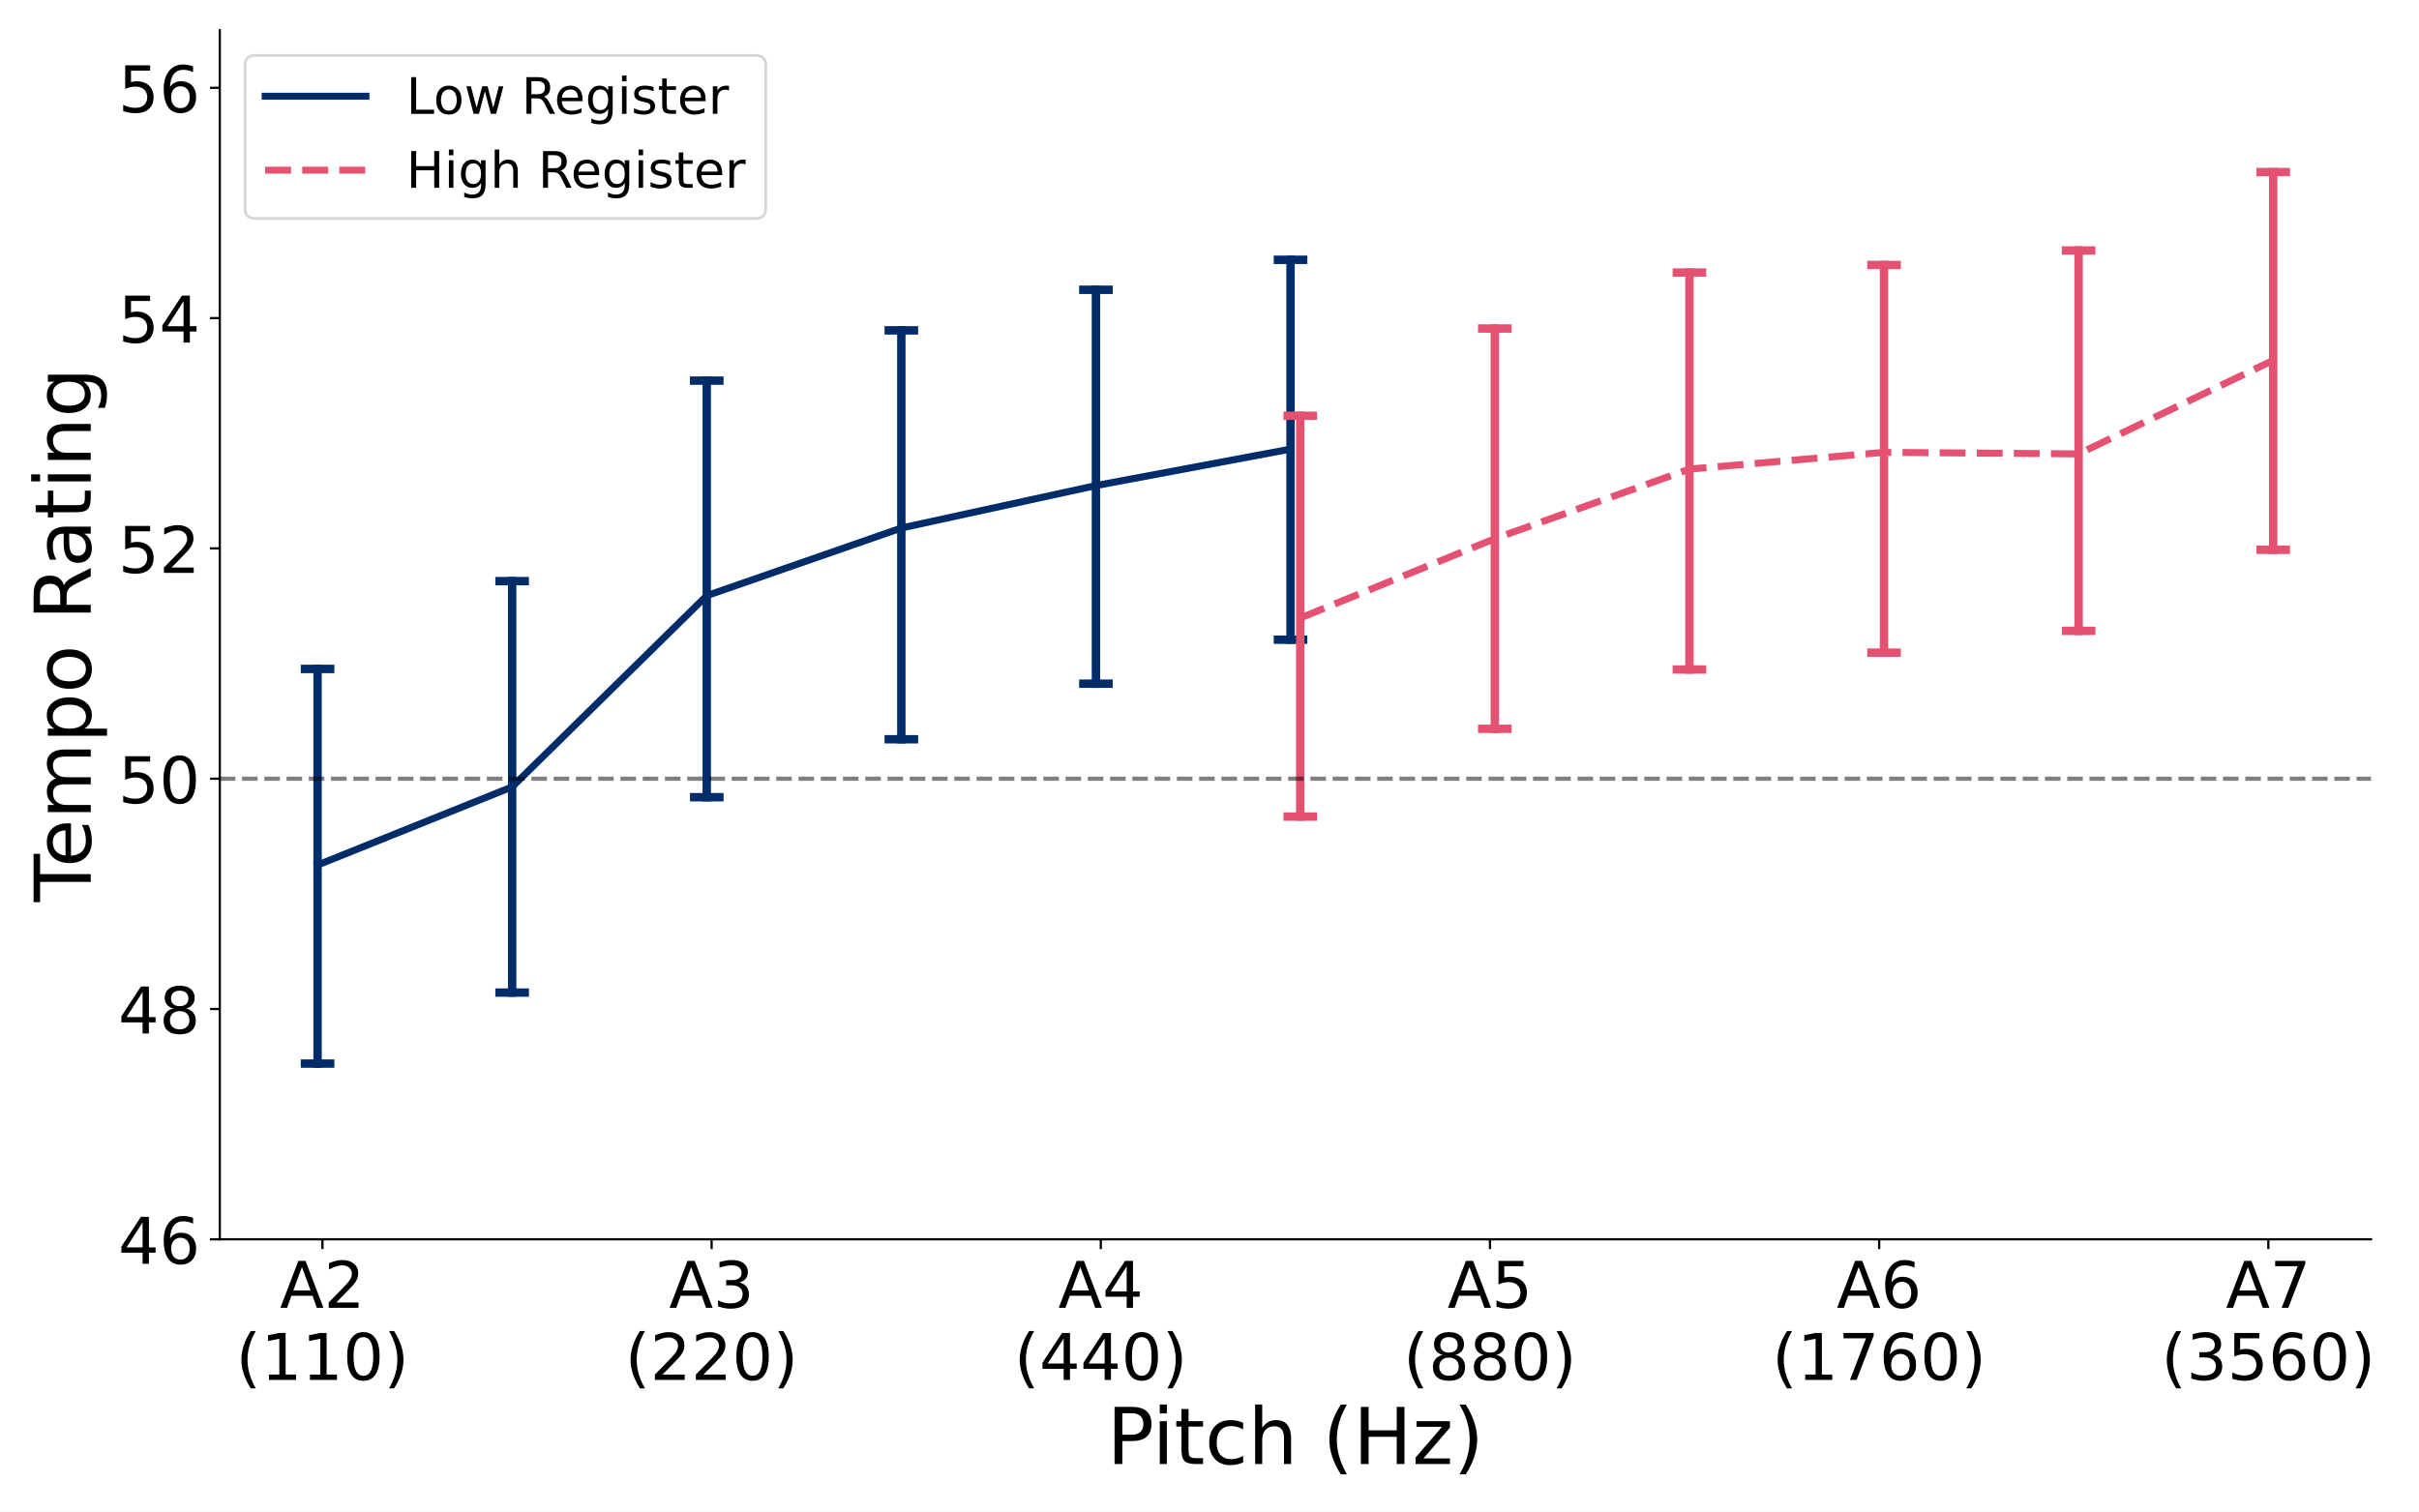
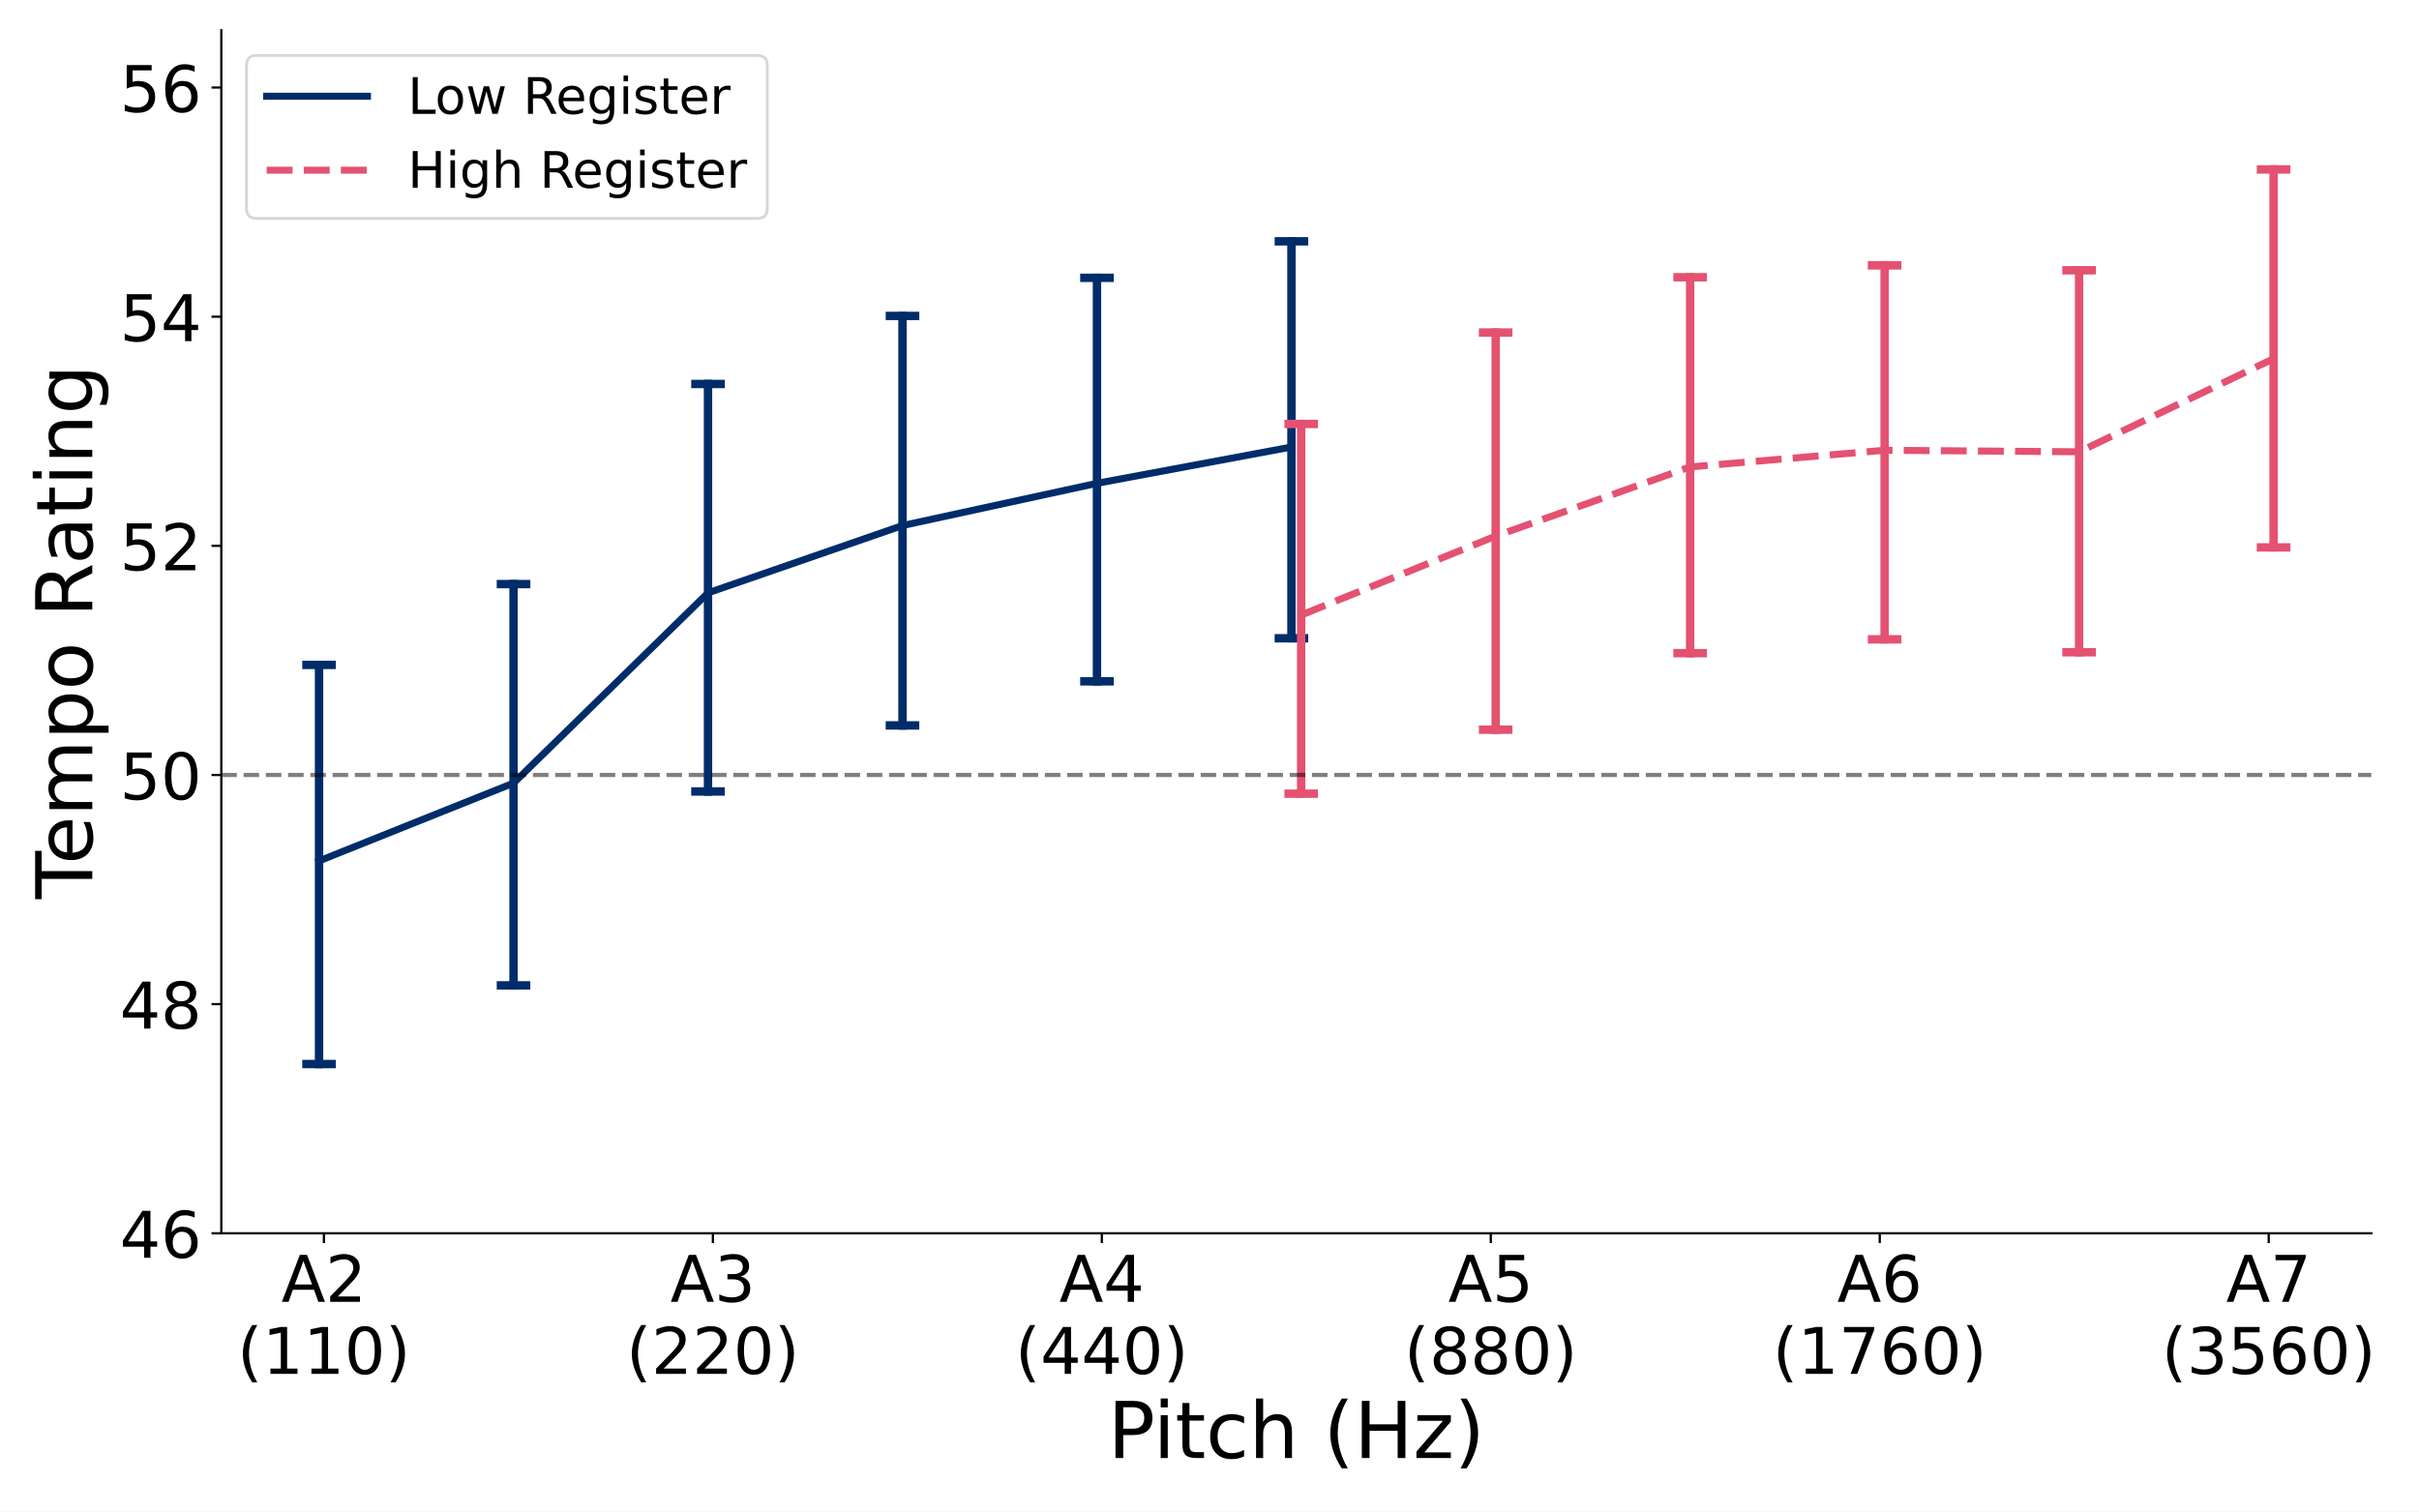
<svg xmlns="http://www.w3.org/2000/svg" xmlns:xlink="http://www.w3.org/1999/xlink" width="864pt" height="540pt" viewBox="0 0 864 540" version="1.1">
  <defs>
    <style type="text/css">*{stroke-linejoin: round; stroke-linecap: butt}</style>
  </defs>
  <g id="figure_1">
    <g id="patch_1">
      <path d="M 0 540  L 864 540  L 864 0  L 0 0  z " style="fill: #ffffff" />
    </g>
    <g id="axes_1">
      <g id="patch_2">
-         <path d="M 78.5 442.744  L 846.856 442.744  L 846.856 10.8  L 78.5 10.8  z " style="fill: #ffffff" />
+         <path d="M 79.05 440.6  L 846.963 440.6  L 846.963 10.8  L 79.05 10.8  z " style="fill: #ffffff" />
      </g>
      <g id="matplotlib.axis_1">
        <g id="xtick_1">
          <g id="line2d_1">
            <defs>
-               <path id="mc3aadd29f4" d="M 0 0  L 0 3.5  " style="stroke: #000000; stroke-width: 0.8" />
+               <path id="m88a303d09e" d="M 0 0  L 0 3.5  " style="stroke: #000000; stroke-width: 0.8" />
            </defs>
            <g>
-               <use xlink:href="#mc3aadd29f4" x="115.163" y="442.744" style="stroke: #000000; stroke-width: 0.8" />
+               <use xlink:href="#m88a303d09e" x="115.692" y="440.6" style="stroke: #000000; stroke-width: 0.8" />
            </g>
          </g>
          <g id="text_1">
-             <g transform="translate(99.97924 467.2204) scale(0.23 -0.23)">
+             <g transform="translate(100.5081 465.0764)scale(0.23 -0.23)">
              <defs>
                <path id="DejaVuSans-41" d="M 2188 4044  L 1331 1722  L 3047 1722  L 2188 4044  z M 1831 4666  L 2547 4666  L 4325 0  L 3669 0  L 3244 1197  L 1141 1197  L 716 0  L 50 0  L 1831 4666  z " transform="scale(0.015625)" />
                <path id="DejaVuSans-32" d="M 1228 531  L 3431 531  L 3431 0  L 469 0  L 469 531  Q 828 903 1448 1529  Q 2069 2156 2228 2338  Q 2531 2678 2651 2914  Q 2772 3150 2772 3378  Q 2772 3750 2511 3984  Q 2250 4219 1831 4219  Q 1534 4219 1204 4116  Q 875 4013 500 3803  L 500 4441  Q 881 4594 1212 4672  Q 1544 4750 1819 4750  Q 2544 4750 2975 4387  Q 3406 4025 3406 3419  Q 3406 3131 3298 2873  Q 3191 2616 2906 2266  Q 2828 2175 2409 1742  Q 1991 1309 1228 531  z " transform="scale(0.015625)" />
              </defs>
              <use xlink:href="#DejaVuSans-41" />
              <use xlink:href="#DejaVuSans-32" x="68.408" />
            </g>
-             <g transform="translate(84.23861 492.9754) scale(0.23 -0.23)">
+             <g transform="translate(84.7675 490.8314)scale(0.23 -0.23)">
              <defs>
                <path id="DejaVuSans-28" d="M 1984 4856  Q 1566 4138 1362 3434  Q 1159 2731 1159 2009  Q 1159 1288 1364 580  Q 1569 -128 1984 -844  L 1484 -844  Q 1016 -109 783 600  Q 550 1309 550 2009  Q 550 2706 781 3412  Q 1013 4119 1484 4856  L 1984 4856  z " transform="scale(0.015625)" />
                <path id="DejaVuSans-31" d="M 794 531  L 1825 531  L 1825 4091  L 703 3866  L 703 4441  L 1819 4666  L 2450 4666  L 2450 531  L 3481 531  L 3481 0  L 794 0  L 794 531  z " transform="scale(0.015625)" />
                <path id="DejaVuSans-30" d="M 2034 4250  Q 1547 4250 1301 3770  Q 1056 3291 1056 2328  Q 1056 1369 1301 889  Q 1547 409 2034 409  Q 2525 409 2770 889  Q 3016 1369 3016 2328  Q 3016 3291 2770 3770  Q 2525 4250 2034 4250  z M 2034 4750  Q 2819 4750 3233 4129  Q 3647 3509 3647 2328  Q 3647 1150 3233 529  Q 2819 -91 2034 -91  Q 1250 -91 836 529  Q 422 1150 422 2328  Q 422 3509 836 4129  Q 1250 4750 2034 4750  z " transform="scale(0.015625)" />
                <path id="DejaVuSans-29" d="M 513 4856  L 1013 4856  Q 1481 4119 1714 3412  Q 1947 2706 1947 2009  Q 1947 1309 1714 600  Q 1481 -109 1013 -844  L 513 -844  Q 928 -128 1133 580  Q 1338 1288 1338 2009  Q 1338 2731 1133 3434  Q 928 4138 513 4856  z " transform="scale(0.015625)" />
              </defs>
              <use xlink:href="#DejaVuSans-28" />
              <use xlink:href="#DejaVuSans-31" x="39.014" />
              <use xlink:href="#DejaVuSans-31" x="102.637" />
              <use xlink:href="#DejaVuSans-30" x="166.26" />
              <use xlink:href="#DejaVuSans-29" x="229.883" />
            </g>
          </g>
        </g>
        <g id="xtick_2">
          <g id="line2d_2">
            <g>
-               <use xlink:href="#mc3aadd29f4" x="254.169" y="442.744" style="stroke: #000000; stroke-width: 0.8" />
+               <use xlink:href="#m88a303d09e" x="254.618" y="440.6" style="stroke: #000000; stroke-width: 0.8" />
            </g>
          </g>
          <g id="text_2">
-             <g transform="translate(238.9852 467.2204) scale(0.23 -0.23)">
+             <g transform="translate(239.4341 465.0764)scale(0.23 -0.23)">
              <defs>
                <path id="DejaVuSans-33" d="M 2597 2516  Q 3050 2419 3304 2112  Q 3559 1806 3559 1356  Q 3559 666 3084 287  Q 2609 -91 1734 -91  Q 1441 -91 1130 -33  Q 819 25 488 141  L 488 750  Q 750 597 1062 519  Q 1375 441 1716 441  Q 2309 441 2620 675  Q 2931 909 2931 1356  Q 2931 1769 2642 2001  Q 2353 2234 1838 2234  L 1294 2234  L 1294 2753  L 1863 2753  Q 2328 2753 2575 2939  Q 2822 3125 2822 3475  Q 2822 3834 2567 4026  Q 2313 4219 1838 4219  Q 1578 4219 1281 4162  Q 984 4106 628 3988  L 628 4550  Q 988 4650 1302 4700  Q 1616 4750 1894 4750  Q 2613 4750 3031 4423  Q 3450 4097 3450 3541  Q 3450 3153 3228 2886  Q 3006 2619 2597 2516  z " transform="scale(0.015625)" />
              </defs>
              <use xlink:href="#DejaVuSans-41" />
              <use xlink:href="#DejaVuSans-33" x="68.408" />
            </g>
-             <g transform="translate(223.2446 492.9754) scale(0.23 -0.23)">
+             <g transform="translate(223.6934 490.8314)scale(0.23 -0.23)">
              <use xlink:href="#DejaVuSans-28" />
              <use xlink:href="#DejaVuSans-32" x="39.014" />
              <use xlink:href="#DejaVuSans-32" x="102.637" />
              <use xlink:href="#DejaVuSans-30" x="166.26" />
              <use xlink:href="#DejaVuSans-29" x="229.883" />
            </g>
          </g>
        </g>
        <g id="xtick_3">
          <g id="line2d_3">
            <g>
-               <use xlink:href="#mc3aadd29f4" x="393.175" y="442.744" style="stroke: #000000; stroke-width: 0.8" />
+               <use xlink:href="#m88a303d09e" x="393.544" y="440.6" style="stroke: #000000; stroke-width: 0.8" />
            </g>
          </g>
          <g id="text_3">
-             <g transform="translate(377.9912 467.2204) scale(0.23 -0.23)">
+             <g transform="translate(378.36 465.0764)scale(0.23 -0.23)">
              <defs>
                <path id="DejaVuSans-34" d="M 2419 4116  L 825 1625  L 2419 1625  L 2419 4116  z M 2253 4666  L 3047 4666  L 3047 1625  L 3713 1625  L 3713 1100  L 3047 1100  L 3047 0  L 2419 0  L 2419 1100  L 313 1100  L 313 1709  L 2253 4666  z " transform="scale(0.015625)" />
              </defs>
              <use xlink:href="#DejaVuSans-41" />
              <use xlink:href="#DejaVuSans-34" x="68.408" />
            </g>
-             <g transform="translate(362.2506 492.9754) scale(0.23 -0.23)">
+             <g transform="translate(362.6194 490.8314)scale(0.23 -0.23)">
              <use xlink:href="#DejaVuSans-28" />
              <use xlink:href="#DejaVuSans-34" x="39.014" />
              <use xlink:href="#DejaVuSans-34" x="102.637" />
              <use xlink:href="#DejaVuSans-30" x="166.26" />
              <use xlink:href="#DejaVuSans-29" x="229.883" />
            </g>
          </g>
        </g>
        <g id="xtick_4">
          <g id="line2d_4">
            <g>
-               <use xlink:href="#mc3aadd29f4" x="532.181" y="442.744" style="stroke: #000000; stroke-width: 0.8" />
+               <use xlink:href="#m88a303d09e" x="532.47" y="440.6" style="stroke: #000000; stroke-width: 0.8" />
            </g>
          </g>
          <g id="text_4">
-             <g transform="translate(516.9972 467.2204) scale(0.23 -0.23)">
+             <g transform="translate(517.2859 465.0764)scale(0.23 -0.23)">
              <defs>
                <path id="DejaVuSans-35" d="M 691 4666  L 3169 4666  L 3169 4134  L 1269 4134  L 1269 2991  Q 1406 3038 1543 3061  Q 1681 3084 1819 3084  Q 2600 3084 3056 2656  Q 3513 2228 3513 1497  Q 3513 744 3044 326  Q 2575 -91 1722 -91  Q 1428 -91 1123 -41  Q 819 9 494 109  L 494 744  Q 775 591 1075 516  Q 1375 441 1709 441  Q 2250 441 2565 725  Q 2881 1009 2881 1497  Q 2881 1984 2565 2268  Q 2250 2553 1709 2553  Q 1456 2553 1204 2497  Q 953 2441 691 2322  L 691 4666  z " transform="scale(0.015625)" />
              </defs>
              <use xlink:href="#DejaVuSans-41" />
              <use xlink:href="#DejaVuSans-35" x="68.408" />
            </g>
-             <g transform="translate(501.2566 492.9754) scale(0.23 -0.23)">
+             <g transform="translate(501.5453 490.8314)scale(0.23 -0.23)">
              <defs>
                <path id="DejaVuSans-38" d="M 2034 2216  Q 1584 2216 1326 1975  Q 1069 1734 1069 1313  Q 1069 891 1326 650  Q 1584 409 2034 409  Q 2484 409 2743 651  Q 3003 894 3003 1313  Q 3003 1734 2745 1975  Q 2488 2216 2034 2216  z M 1403 2484  Q 997 2584 770 2862  Q 544 3141 544 3541  Q 544 4100 942 4425  Q 1341 4750 2034 4750  Q 2731 4750 3128 4425  Q 3525 4100 3525 3541  Q 3525 3141 3298 2862  Q 3072 2584 2669 2484  Q 3125 2378 3379 2068  Q 3634 1759 3634 1313  Q 3634 634 3220 271  Q 2806 -91 2034 -91  Q 1263 -91 848 271  Q 434 634 434 1313  Q 434 1759 690 2068  Q 947 2378 1403 2484  z M 1172 3481  Q 1172 3119 1398 2916  Q 1625 2713 2034 2713  Q 2441 2713 2670 2916  Q 2900 3119 2900 3481  Q 2900 3844 2670 4047  Q 2441 4250 2034 4250  Q 1625 4250 1398 4047  Q 1172 3844 1172 3481  z " transform="scale(0.015625)" />
              </defs>
              <use xlink:href="#DejaVuSans-28" />
              <use xlink:href="#DejaVuSans-38" x="39.014" />
              <use xlink:href="#DejaVuSans-38" x="102.637" />
              <use xlink:href="#DejaVuSans-30" x="166.26" />
              <use xlink:href="#DejaVuSans-29" x="229.883" />
            </g>
          </g>
        </g>
        <g id="xtick_5">
          <g id="line2d_5">
            <g>
-               <use xlink:href="#mc3aadd29f4" x="671.187" y="442.744" style="stroke: #000000; stroke-width: 0.8" />
+               <use xlink:href="#m88a303d09e" x="671.395" y="440.6" style="stroke: #000000; stroke-width: 0.8" />
            </g>
          </g>
          <g id="text_5">
-             <g transform="translate(656.0032 467.2204) scale(0.23 -0.23)">
+             <g transform="translate(656.2119 465.0764)scale(0.23 -0.23)">
              <defs>
                <path id="DejaVuSans-36" d="M 2113 2584  Q 1688 2584 1439 2293  Q 1191 2003 1191 1497  Q 1191 994 1439 701  Q 1688 409 2113 409  Q 2538 409 2786 701  Q 3034 994 3034 1497  Q 3034 2003 2786 2293  Q 2538 2584 2113 2584  z M 3366 4563  L 3366 3988  Q 3128 4100 2886 4159  Q 2644 4219 2406 4219  Q 1781 4219 1451 3797  Q 1122 3375 1075 2522  Q 1259 2794 1537 2939  Q 1816 3084 2150 3084  Q 2853 3084 3261 2657  Q 3669 2231 3669 1497  Q 3669 778 3244 343  Q 2819 -91 2113 -91  Q 1303 -91 875 529  Q 447 1150 447 2328  Q 447 3434 972 4092  Q 1497 4750 2381 4750  Q 2619 4750 2861 4703  Q 3103 4656 3366 4563  z " transform="scale(0.015625)" />
              </defs>
              <use xlink:href="#DejaVuSans-41" />
              <use xlink:href="#DejaVuSans-36" x="68.408" />
            </g>
-             <g transform="translate(632.9457 492.9754) scale(0.23 -0.23)">
+             <g transform="translate(633.1544 490.8314)scale(0.23 -0.23)">
              <defs>
                <path id="DejaVuSans-37" d="M 525 4666  L 3525 4666  L 3525 4397  L 1831 0  L 1172 0  L 2766 4134  L 525 4134  L 525 4666  z " transform="scale(0.015625)" />
              </defs>
              <use xlink:href="#DejaVuSans-28" />
              <use xlink:href="#DejaVuSans-31" x="39.014" />
              <use xlink:href="#DejaVuSans-37" x="102.637" />
              <use xlink:href="#DejaVuSans-36" x="166.26" />
              <use xlink:href="#DejaVuSans-30" x="229.883" />
              <use xlink:href="#DejaVuSans-29" x="293.506" />
            </g>
          </g>
        </g>
        <g id="xtick_6">
          <g id="line2d_6">
            <g>
-               <use xlink:href="#mc3aadd29f4" x="810.193" y="442.744" style="stroke: #000000; stroke-width: 0.8" />
+               <use xlink:href="#m88a303d09e" x="810.321" y="440.6" style="stroke: #000000; stroke-width: 0.8" />
            </g>
          </g>
          <g id="text_6">
-             <g transform="translate(795.0092 467.2204) scale(0.23 -0.23)">
+             <g transform="translate(795.1378 465.0764)scale(0.23 -0.23)">
              <use xlink:href="#DejaVuSans-41" />
              <use xlink:href="#DejaVuSans-37" x="68.408" />
            </g>
-             <g transform="translate(771.9517 492.9754) scale(0.23 -0.23)">
+             <g transform="translate(772.0803 490.8314)scale(0.23 -0.23)">
              <use xlink:href="#DejaVuSans-28" />
              <use xlink:href="#DejaVuSans-33" x="39.014" />
              <use xlink:href="#DejaVuSans-35" x="102.637" />
              <use xlink:href="#DejaVuSans-36" x="166.26" />
              <use xlink:href="#DejaVuSans-30" x="229.883" />
              <use xlink:href="#DejaVuSans-29" x="293.506" />
            </g>
          </g>
        </g>
        <g id="text_7">
-           <g transform="translate(395.3531 523.0343) scale(0.28 -0.28)">
+           <g transform="translate(395.6819 520.8903)scale(0.28 -0.28)">
            <defs>
              <path id="DejaVuSans-50" d="M 1259 4147  L 1259 2394  L 2053 2394  Q 2494 2394 2734 2622  Q 2975 2850 2975 3272  Q 2975 3691 2734 3919  Q 2494 4147 2053 4147  L 1259 4147  z M 628 4666  L 2053 4666  Q 2838 4666 3239 4311  Q 3641 3956 3641 3272  Q 3641 2581 3239 2228  Q 2838 1875 2053 1875  L 1259 1875  L 1259 0  L 628 0  L 628 4666  z " transform="scale(0.015625)" />
              <path id="DejaVuSans-69" d="M 603 3500  L 1178 3500  L 1178 0  L 603 0  L 603 3500  z M 603 4863  L 1178 4863  L 1178 4134  L 603 4134  L 603 4863  z " transform="scale(0.015625)" />
              <path id="DejaVuSans-74" d="M 1172 4494  L 1172 3500  L 2356 3500  L 2356 3053  L 1172 3053  L 1172 1153  Q 1172 725 1289 603  Q 1406 481 1766 481  L 2356 481  L 2356 0  L 1766 0  Q 1100 0 847 248  Q 594 497 594 1153  L 594 3053  L 172 3053  L 172 3500  L 594 3500  L 594 4494  L 1172 4494  z " transform="scale(0.015625)" />
              <path id="DejaVuSans-63" d="M 3122 3366  L 3122 2828  Q 2878 2963 2633 3030  Q 2388 3097 2138 3097  Q 1578 3097 1268 2742  Q 959 2388 959 1747  Q 959 1106 1268 751  Q 1578 397 2138 397  Q 2388 397 2633 464  Q 2878 531 3122 666  L 3122 134  Q 2881 22 2623 -34  Q 2366 -91 2075 -91  Q 1284 -91 818 406  Q 353 903 353 1747  Q 353 2603 823 3093  Q 1294 3584 2113 3584  Q 2378 3584 2631 3529  Q 2884 3475 3122 3366  z " transform="scale(0.015625)" />
              <path id="DejaVuSans-68" d="M 3513 2113  L 3513 0  L 2938 0  L 2938 2094  Q 2938 2591 2744 2837  Q 2550 3084 2163 3084  Q 1697 3084 1428 2787  Q 1159 2491 1159 1978  L 1159 0  L 581 0  L 581 4863  L 1159 4863  L 1159 2956  Q 1366 3272 1645 3428  Q 1925 3584 2291 3584  Q 2894 3584 3203 3211  Q 3513 2838 3513 2113  z " transform="scale(0.015625)" />
              <path id="DejaVuSans-20" transform="scale(0.015625)" />
              <path id="DejaVuSans-48" d="M 628 4666  L 1259 4666  L 1259 2753  L 3553 2753  L 3553 4666  L 4184 4666  L 4184 0  L 3553 0  L 3553 2222  L 1259 2222  L 1259 0  L 628 0  L 628 4666  z " transform="scale(0.015625)" />
              <path id="DejaVuSans-7a" d="M 353 3500  L 3084 3500  L 3084 2975  L 922 459  L 3084 459  L 3084 0  L 275 0  L 275 525  L 2438 3041  L 353 3041  L 353 3500  z " transform="scale(0.015625)" />
            </defs>
            <use xlink:href="#DejaVuSans-50" />
            <use xlink:href="#DejaVuSans-69" x="58.053" />
            <use xlink:href="#DejaVuSans-74" x="85.836" />
            <use xlink:href="#DejaVuSans-63" x="125.045" />
            <use xlink:href="#DejaVuSans-68" x="180.025" />
            <use xlink:href="#DejaVuSans-20" x="243.404" />
            <use xlink:href="#DejaVuSans-28" x="275.191" />
            <use xlink:href="#DejaVuSans-48" x="314.205" />
            <use xlink:href="#DejaVuSans-7a" x="389.4" />
            <use xlink:href="#DejaVuSans-29" x="441.891" />
          </g>
        </g>
      </g>
      <g id="matplotlib.axis_2">
        <g id="ytick_1">
          <g id="line2d_7">
            <defs>
-               <path id="m45dd9be709" d="M 0 0  L -3.5 0  " style="stroke: #000000; stroke-width: 0.8" />
+               <path id="m9420adc54f" d="M 0 0  L -3.5 0  " style="stroke: #000000; stroke-width: 0.8" />
            </defs>
            <g>
-               <use xlink:href="#m45dd9be709" x="78.5" y="442.744" style="stroke: #000000; stroke-width: 0.8" />
+               <use xlink:href="#m9420adc54f" x="79.05" y="440.6" style="stroke: #000000; stroke-width: 0.8" />
            </g>
          </g>
          <g id="text_8">
-             <g transform="translate(42.2325 451.4822) scale(0.23 -0.23)">
+             <g transform="translate(42.7825 449.3382)scale(0.23 -0.23)">
              <use xlink:href="#DejaVuSans-34" />
              <use xlink:href="#DejaVuSans-36" x="63.623" />
            </g>
          </g>
        </g>
        <g id="ytick_2">
          <g id="line2d_8">
            <g>
-               <use xlink:href="#m45dd9be709" x="78.5" y="360.469" style="stroke: #000000; stroke-width: 0.8" />
+               <use xlink:href="#m9420adc54f" x="79.05" y="358.733" style="stroke: #000000; stroke-width: 0.8" />
            </g>
          </g>
          <g id="text_9">
-             <g transform="translate(42.2325 369.2072) scale(0.23 -0.23)">
+             <g transform="translate(42.7825 367.4715)scale(0.23 -0.23)">
              <use xlink:href="#DejaVuSans-34" />
              <use xlink:href="#DejaVuSans-38" x="63.623" />
            </g>
          </g>
        </g>
        <g id="ytick_3">
          <g id="line2d_9">
            <g>
-               <use xlink:href="#m45dd9be709" x="78.5" y="278.194" style="stroke: #000000; stroke-width: 0.8" />
+               <use xlink:href="#m9420adc54f" x="79.05" y="276.867" style="stroke: #000000; stroke-width: 0.8" />
            </g>
          </g>
          <g id="text_10">
-             <g transform="translate(42.2325 286.9321) scale(0.23 -0.23)">
+             <g transform="translate(42.7825 285.6049)scale(0.23 -0.23)">
              <use xlink:href="#DejaVuSans-35" />
              <use xlink:href="#DejaVuSans-30" x="63.623" />
            </g>
          </g>
        </g>
        <g id="ytick_4">
          <g id="line2d_10">
            <g>
-               <use xlink:href="#m45dd9be709" x="78.5" y="195.919" style="stroke: #000000; stroke-width: 0.8" />
+               <use xlink:href="#m9420adc54f" x="79.05" y="195" style="stroke: #000000; stroke-width: 0.8" />
            </g>
          </g>
          <g id="text_11">
-             <g transform="translate(42.2325 204.6571) scale(0.23 -0.23)">
+             <g transform="translate(42.7825 203.7382)scale(0.23 -0.23)">
              <use xlink:href="#DejaVuSans-35" />
              <use xlink:href="#DejaVuSans-32" x="63.623" />
            </g>
          </g>
        </g>
        <g id="ytick_5">
          <g id="line2d_11">
            <g>
-               <use xlink:href="#m45dd9be709" x="78.5" y="113.644" style="stroke: #000000; stroke-width: 0.8" />
+               <use xlink:href="#m9420adc54f" x="79.05" y="113.133" style="stroke: #000000; stroke-width: 0.8" />
            </g>
          </g>
          <g id="text_12">
-             <g transform="translate(42.2325 122.382) scale(0.23 -0.23)">
+             <g transform="translate(42.7825 121.8715)scale(0.23 -0.23)">
              <use xlink:href="#DejaVuSans-35" />
              <use xlink:href="#DejaVuSans-34" x="63.623" />
            </g>
          </g>
        </g>
        <g id="ytick_6">
          <g id="line2d_12">
            <g>
-               <use xlink:href="#m45dd9be709" x="78.5" y="31.369" style="stroke: #000000; stroke-width: 0.8" />
+               <use xlink:href="#m9420adc54f" x="79.05" y="31.267" style="stroke: #000000; stroke-width: 0.8" />
            </g>
          </g>
          <g id="text_13">
-             <g transform="translate(42.2325 40.10697) scale(0.23 -0.23)">
+             <g transform="translate(42.7825 40.00487)scale(0.23 -0.23)">
              <use xlink:href="#DejaVuSans-35" />
              <use xlink:href="#DejaVuSans-36" x="63.623" />
            </g>
          </g>
        </g>
        <g id="text_14">
-           <g transform="translate(32.40937 322.2279) rotate(-90) scale(0.28 -0.28)">
+           <g transform="translate(32.95938 321.1559)rotate(-90)scale(0.28 -0.28)">
            <defs>
              <path id="DejaVuSans-54" d="M -19 4666  L 3928 4666  L 3928 4134  L 2272 4134  L 2272 0  L 1638 0  L 1638 4134  L -19 4134  L -19 4666  z " transform="scale(0.015625)" />
              <path id="DejaVuSans-65" d="M 3597 1894  L 3597 1613  L 953 1613  Q 991 1019 1311 708  Q 1631 397 2203 397  Q 2534 397 2845 478  Q 3156 559 3463 722  L 3463 178  Q 3153 47 2828 -22  Q 2503 -91 2169 -91  Q 1331 -91 842 396  Q 353 884 353 1716  Q 353 2575 817 3079  Q 1281 3584 2069 3584  Q 2775 3584 3186 3129  Q 3597 2675 3597 1894  z M 3022 2063  Q 3016 2534 2758 2815  Q 2500 3097 2075 3097  Q 1594 3097 1305 2825  Q 1016 2553 972 2059  L 3022 2063  z " transform="scale(0.015625)" />
              <path id="DejaVuSans-6d" d="M 3328 2828  Q 3544 3216 3844 3400  Q 4144 3584 4550 3584  Q 5097 3584 5394 3201  Q 5691 2819 5691 2113  L 5691 0  L 5113 0  L 5113 2094  Q 5113 2597 4934 2840  Q 4756 3084 4391 3084  Q 3944 3084 3684 2787  Q 3425 2491 3425 1978  L 3425 0  L 2847 0  L 2847 2094  Q 2847 2600 2669 2842  Q 2491 3084 2119 3084  Q 1678 3084 1418 2786  Q 1159 2488 1159 1978  L 1159 0  L 581 0  L 581 3500  L 1159 3500  L 1159 2956  Q 1356 3278 1631 3431  Q 1906 3584 2284 3584  Q 2666 3584 2933 3390  Q 3200 3197 3328 2828  z " transform="scale(0.015625)" />
              <path id="DejaVuSans-70" d="M 1159 525  L 1159 -1331  L 581 -1331  L 581 3500  L 1159 3500  L 1159 2969  Q 1341 3281 1617 3432  Q 1894 3584 2278 3584  Q 2916 3584 3314 3078  Q 3713 2572 3713 1747  Q 3713 922 3314 415  Q 2916 -91 2278 -91  Q 1894 -91 1617 61  Q 1341 213 1159 525  z M 3116 1747  Q 3116 2381 2855 2742  Q 2594 3103 2138 3103  Q 1681 3103 1420 2742  Q 1159 2381 1159 1747  Q 1159 1113 1420 752  Q 1681 391 2138 391  Q 2594 391 2855 752  Q 3116 1113 3116 1747  z " transform="scale(0.015625)" />
              <path id="DejaVuSans-6f" d="M 1959 3097  Q 1497 3097 1228 2736  Q 959 2375 959 1747  Q 959 1119 1226 758  Q 1494 397 1959 397  Q 2419 397 2687 759  Q 2956 1122 2956 1747  Q 2956 2369 2687 2733  Q 2419 3097 1959 3097  z M 1959 3584  Q 2709 3584 3137 3096  Q 3566 2609 3566 1747  Q 3566 888 3137 398  Q 2709 -91 1959 -91  Q 1206 -91 779 398  Q 353 888 353 1747  Q 353 2609 779 3096  Q 1206 3584 1959 3584  z " transform="scale(0.015625)" />
              <path id="DejaVuSans-52" d="M 2841 2188  Q 3044 2119 3236 1894  Q 3428 1669 3622 1275  L 4263 0  L 3584 0  L 2988 1197  Q 2756 1666 2539 1819  Q 2322 1972 1947 1972  L 1259 1972  L 1259 0  L 628 0  L 628 4666  L 2053 4666  Q 2853 4666 3247 4331  Q 3641 3997 3641 3322  Q 3641 2881 3436 2590  Q 3231 2300 2841 2188  z M 1259 4147  L 1259 2491  L 2053 2491  Q 2509 2491 2742 2702  Q 2975 2913 2975 3322  Q 2975 3731 2742 3939  Q 2509 4147 2053 4147  L 1259 4147  z " transform="scale(0.015625)" />
              <path id="DejaVuSans-61" d="M 2194 1759  Q 1497 1759 1228 1600  Q 959 1441 959 1056  Q 959 750 1161 570  Q 1363 391 1709 391  Q 2188 391 2477 730  Q 2766 1069 2766 1631  L 2766 1759  L 2194 1759  z M 3341 1997  L 3341 0  L 2766 0  L 2766 531  Q 2569 213 2275 61  Q 1981 -91 1556 -91  Q 1019 -91 701 211  Q 384 513 384 1019  Q 384 1609 779 1909  Q 1175 2209 1959 2209  L 2766 2209  L 2766 2266  Q 2766 2663 2505 2880  Q 2244 3097 1772 3097  Q 1472 3097 1187 3025  Q 903 2953 641 2809  L 641 3341  Q 956 3463 1253 3523  Q 1550 3584 1831 3584  Q 2591 3584 2966 3190  Q 3341 2797 3341 1997  z " transform="scale(0.015625)" />
              <path id="DejaVuSans-6e" d="M 3513 2113  L 3513 0  L 2938 0  L 2938 2094  Q 2938 2591 2744 2837  Q 2550 3084 2163 3084  Q 1697 3084 1428 2787  Q 1159 2491 1159 1978  L 1159 0  L 581 0  L 581 3500  L 1159 3500  L 1159 2956  Q 1366 3272 1645 3428  Q 1925 3584 2291 3584  Q 2894 3584 3203 3211  Q 3513 2838 3513 2113  z " transform="scale(0.015625)" />
              <path id="DejaVuSans-67" d="M 2906 1791  Q 2906 2416 2648 2759  Q 2391 3103 1925 3103  Q 1463 3103 1205 2759  Q 947 2416 947 1791  Q 947 1169 1205 825  Q 1463 481 1925 481  Q 2391 481 2648 825  Q 2906 1169 2906 1791  z M 3481 434  Q 3481 -459 3084 -895  Q 2688 -1331 1869 -1331  Q 1566 -1331 1297 -1286  Q 1028 -1241 775 -1147  L 775 -588  Q 1028 -725 1275 -790  Q 1522 -856 1778 -856  Q 2344 -856 2625 -561  Q 2906 -266 2906 331  L 2906 616  Q 2728 306 2450 153  Q 2172 0 1784 0  Q 1141 0 747 490  Q 353 981 353 1791  Q 353 2603 747 3093  Q 1141 3584 1784 3584  Q 2172 3584 2450 3431  Q 2728 3278 2906 2969  L 2906 3500  L 3481 3500  L 3481 434  z " transform="scale(0.015625)" />
            </defs>
            <use xlink:href="#DejaVuSans-54" />
            <use xlink:href="#DejaVuSans-65" x="44.084" />
            <use xlink:href="#DejaVuSans-6d" x="105.607" />
            <use xlink:href="#DejaVuSans-70" x="203.02" />
            <use xlink:href="#DejaVuSans-6f" x="266.496" />
            <use xlink:href="#DejaVuSans-20" x="327.678" />
            <use xlink:href="#DejaVuSans-52" x="359.465" />
            <use xlink:href="#DejaVuSans-61" x="426.697" />
            <use xlink:href="#DejaVuSans-74" x="487.977" />
            <use xlink:href="#DejaVuSans-69" x="527.186" />
            <use xlink:href="#DejaVuSans-6e" x="554.969" />
            <use xlink:href="#DejaVuSans-67" x="618.348" />
          </g>
        </g>
      </g>
      <g id="line2d_13">
-         <path d="M 113.425 309.045  L 182.928 281.115  L 252.431 212.8  L 321.934 188.64  L 391.437 173.473  L 460.94 160.439  " clip-path="url(#p48bbe946a3)" style="fill: none; stroke: #002c6a; stroke-width: 2.5; stroke-linecap: square" />
+         <path d="M 113.955 307.565  L 183.418 279.774  L 252.881 211.797  L 322.344 187.757  L 391.807 172.665  L 461.27 159.696  " clip-path="url(#pb8ed8da907)" style="fill: none; stroke: #002c6a; stroke-width: 2.5; stroke-linecap: square" />
      </g>
      <g id="LineCollection_1">
-         <path d="M 113.425 379.977  L 113.425 238.981  " clip-path="url(#p48bbe946a3)" style="fill: none; stroke: #002c6a; stroke-width: 3; stroke-linecap: square" />
-         <path d="M 182.928 354.609  L 182.928 207.605  " clip-path="url(#p48bbe946a3)" style="fill: none; stroke: #002c6a; stroke-width: 3; stroke-linecap: square" />
-         <path d="M 252.431 284.807  L 252.431 135.981  " clip-path="url(#p48bbe946a3)" style="fill: none; stroke: #002c6a; stroke-width: 3; stroke-linecap: square" />
-         <path d="M 321.934 264.109  L 321.934 118.023  " clip-path="url(#p48bbe946a3)" style="fill: none; stroke: #002c6a; stroke-width: 3; stroke-linecap: square" />
-         <path d="M 391.437 244.241  L 391.437 103.532  " clip-path="url(#p48bbe946a3)" style="fill: none; stroke: #002c6a; stroke-width: 3; stroke-linecap: square" />
-         <path d="M 460.94 228.539  L 460.94 92.817  " clip-path="url(#p48bbe946a3)" style="fill: none; stroke: #002c6a; stroke-width: 3; stroke-linecap: square" />
+         <path d="M 113.955 380.131  L 113.955 237.545  " clip-path="url(#pb8ed8da907)" style="fill: none; stroke: #002c6a; stroke-width: 3; stroke-linecap: square" />
+         <path d="M 183.418 352.019  L 183.418 208.682  " clip-path="url(#pb8ed8da907)" style="fill: none; stroke: #002c6a; stroke-width: 3; stroke-linecap: square" />
+         <path d="M 252.881 282.756  L 252.881 137.175  " clip-path="url(#pb8ed8da907)" style="fill: none; stroke: #002c6a; stroke-width: 3; stroke-linecap: square" />
+         <path d="M 322.344 259.165  L 322.344 112.874  " clip-path="url(#pb8ed8da907)" style="fill: none; stroke: #002c6a; stroke-width: 3; stroke-linecap: square" />
+         <path d="M 391.807 243.415  L 391.807 99.252  " clip-path="url(#pb8ed8da907)" style="fill: none; stroke: #002c6a; stroke-width: 3; stroke-linecap: square" />
+         <path d="M 461.27 228.023  L 461.27 86.216  " clip-path="url(#pb8ed8da907)" style="fill: none; stroke: #002c6a; stroke-width: 3; stroke-linecap: square" />
      </g>
      <g id="line2d_14">
        <defs>
-           <path id="mf5d6751b7c" d="M 6 0  L -6 -0  " style="stroke: #002c6a; stroke-width: 3" />
+           <path id="me02a2f0624" d="M 6 0  L -6 -0  " style="stroke: #002c6a; stroke-width: 3" />
        </defs>
-         <g clip-path="url(#p48bbe946a3)">
-           <use xlink:href="#mf5d6751b7c" x="113.425" y="379.977" style="fill: #002c6a; stroke: #002c6a; stroke-width: 3" />
-           <use xlink:href="#mf5d6751b7c" x="182.928" y="354.609" style="fill: #002c6a; stroke: #002c6a; stroke-width: 3" />
-           <use xlink:href="#mf5d6751b7c" x="252.431" y="284.807" style="fill: #002c6a; stroke: #002c6a; stroke-width: 3" />
-           <use xlink:href="#mf5d6751b7c" x="321.934" y="264.109" style="fill: #002c6a; stroke: #002c6a; stroke-width: 3" />
-           <use xlink:href="#mf5d6751b7c" x="391.437" y="244.241" style="fill: #002c6a; stroke: #002c6a; stroke-width: 3" />
-           <use xlink:href="#mf5d6751b7c" x="460.94" y="228.539" style="fill: #002c6a; stroke: #002c6a; stroke-width: 3" />
+         <g clip-path="url(#pb8ed8da907)">
+           <use xlink:href="#me02a2f0624" x="113.955" y="380.131" style="fill: #002c6a; stroke: #002c6a; stroke-width: 3" />
+           <use xlink:href="#me02a2f0624" x="183.418" y="352.019" style="fill: #002c6a; stroke: #002c6a; stroke-width: 3" />
+           <use xlink:href="#me02a2f0624" x="252.881" y="282.756" style="fill: #002c6a; stroke: #002c6a; stroke-width: 3" />
+           <use xlink:href="#me02a2f0624" x="322.344" y="259.165" style="fill: #002c6a; stroke: #002c6a; stroke-width: 3" />
+           <use xlink:href="#me02a2f0624" x="391.807" y="243.415" style="fill: #002c6a; stroke: #002c6a; stroke-width: 3" />
+           <use xlink:href="#me02a2f0624" x="461.27" y="228.023" style="fill: #002c6a; stroke: #002c6a; stroke-width: 3" />
        </g>
      </g>
      <g id="line2d_15">
-         <g clip-path="url(#p48bbe946a3)">
-           <use xlink:href="#mf5d6751b7c" x="113.425" y="238.981" style="fill: #002c6a; stroke: #002c6a; stroke-width: 3" />
-           <use xlink:href="#mf5d6751b7c" x="182.928" y="207.605" style="fill: #002c6a; stroke: #002c6a; stroke-width: 3" />
-           <use xlink:href="#mf5d6751b7c" x="252.431" y="135.981" style="fill: #002c6a; stroke: #002c6a; stroke-width: 3" />
-           <use xlink:href="#mf5d6751b7c" x="321.934" y="118.023" style="fill: #002c6a; stroke: #002c6a; stroke-width: 3" />
-           <use xlink:href="#mf5d6751b7c" x="391.437" y="103.532" style="fill: #002c6a; stroke: #002c6a; stroke-width: 3" />
-           <use xlink:href="#mf5d6751b7c" x="460.94" y="92.817" style="fill: #002c6a; stroke: #002c6a; stroke-width: 3" />
+         <g clip-path="url(#pb8ed8da907)">
+           <use xlink:href="#me02a2f0624" x="113.955" y="237.545" style="fill: #002c6a; stroke: #002c6a; stroke-width: 3" />
+           <use xlink:href="#me02a2f0624" x="183.418" y="208.682" style="fill: #002c6a; stroke: #002c6a; stroke-width: 3" />
+           <use xlink:href="#me02a2f0624" x="252.881" y="137.175" style="fill: #002c6a; stroke: #002c6a; stroke-width: 3" />
+           <use xlink:href="#me02a2f0624" x="322.344" y="112.874" style="fill: #002c6a; stroke: #002c6a; stroke-width: 3" />
+           <use xlink:href="#me02a2f0624" x="391.807" y="99.252" style="fill: #002c6a; stroke: #002c6a; stroke-width: 3" />
+           <use xlink:href="#me02a2f0624" x="461.27" y="86.216" style="fill: #002c6a; stroke: #002c6a; stroke-width: 3" />
        </g>
      </g>
      <g id="line2d_16">
-         <path d="M 464.415 220.792  L 533.918 192.426  L 603.421 167.589  L 672.924 161.606  L 742.427 162.155  L 811.93 128.715  " clip-path="url(#p48bbe946a3)" style="fill: none; stroke-dasharray: 9.25,4; stroke-dashoffset: 0; stroke: #e45171; stroke-width: 2.5" />
+         <path d="M 464.743 219.75  L 534.206 191.524  L 603.669 166.81  L 673.132 160.857  L 742.595 161.404  L 812.058 128.13  " clip-path="url(#pb8ed8da907)" style="fill: none; stroke-dasharray: 9.25,4; stroke-dashoffset: 0; stroke: #e45171; stroke-width: 2.5" />
      </g>
      <g id="LineCollection_2">
-         <path d="M 464.415 291.725  L 464.415 148.545  " clip-path="url(#p48bbe946a3)" style="fill: none; stroke: #e45171; stroke-width: 3; stroke-linecap: square" />
-         <path d="M 533.918 260.379  L 533.918 117.361  " clip-path="url(#p48bbe946a3)" style="fill: none; stroke: #e45171; stroke-width: 3; stroke-linecap: square" />
-         <path d="M 603.421 239.186  L 603.421 97.372  " clip-path="url(#p48bbe946a3)" style="fill: none; stroke: #e45171; stroke-width: 3; stroke-linecap: square" />
-         <path d="M 672.924 233.165  L 672.924 94.676  " clip-path="url(#p48bbe946a3)" style="fill: none; stroke: #e45171; stroke-width: 3; stroke-linecap: square" />
-         <path d="M 742.427 225.373  L 742.427 89.495  " clip-path="url(#p48bbe946a3)" style="fill: none; stroke: #e45171; stroke-width: 3; stroke-linecap: square" />
-         <path d="M 811.93 196.409  L 811.93 61.467  " clip-path="url(#p48bbe946a3)" style="fill: none; stroke: #e45171; stroke-width: 3; stroke-linecap: square" />
+         <path d="M 464.743 283.562  L 464.743 151.456  " clip-path="url(#pb8ed8da907)" style="fill: none; stroke: #e45171; stroke-width: 3; stroke-linecap: square" />
+         <path d="M 534.206 260.688  L 534.206 118.806  " clip-path="url(#pb8ed8da907)" style="fill: none; stroke: #e45171; stroke-width: 3; stroke-linecap: square" />
+         <path d="M 603.669 233.351  L 603.669 99.043  " clip-path="url(#pb8ed8da907)" style="fill: none; stroke: #e45171; stroke-width: 3; stroke-linecap: square" />
+         <path d="M 673.132 228.406  L 673.132 94.8  " clip-path="url(#pb8ed8da907)" style="fill: none; stroke: #e45171; stroke-width: 3; stroke-linecap: square" />
+         <path d="M 742.595 233.031  L 742.595 96.553  " clip-path="url(#pb8ed8da907)" style="fill: none; stroke: #e45171; stroke-width: 3; stroke-linecap: square" />
+         <path d="M 812.058 195.555  L 812.058 60.539  " clip-path="url(#pb8ed8da907)" style="fill: none; stroke: #e45171; stroke-width: 3; stroke-linecap: square" />
      </g>
      <g id="line2d_17">
        <defs>
-           <path id="mcd1dff41d6" d="M 6 0  L -6 -0  " style="stroke: #e45171; stroke-width: 3" />
+           <path id="m8520e031c0" d="M 6 0  L -6 -0  " style="stroke: #e45171; stroke-width: 3" />
        </defs>
-         <g clip-path="url(#p48bbe946a3)">
-           <use xlink:href="#mcd1dff41d6" x="464.415" y="291.725" style="fill: #e45171; stroke: #e45171; stroke-width: 3" />
-           <use xlink:href="#mcd1dff41d6" x="533.918" y="260.379" style="fill: #e45171; stroke: #e45171; stroke-width: 3" />
-           <use xlink:href="#mcd1dff41d6" x="603.421" y="239.186" style="fill: #e45171; stroke: #e45171; stroke-width: 3" />
-           <use xlink:href="#mcd1dff41d6" x="672.924" y="233.165" style="fill: #e45171; stroke: #e45171; stroke-width: 3" />
-           <use xlink:href="#mcd1dff41d6" x="742.427" y="225.373" style="fill: #e45171; stroke: #e45171; stroke-width: 3" />
-           <use xlink:href="#mcd1dff41d6" x="811.93" y="196.409" style="fill: #e45171; stroke: #e45171; stroke-width: 3" />
+         <g clip-path="url(#pb8ed8da907)">
+           <use xlink:href="#m8520e031c0" x="464.743" y="283.562" style="fill: #e45171; stroke: #e45171; stroke-width: 3" />
+           <use xlink:href="#m8520e031c0" x="534.206" y="260.688" style="fill: #e45171; stroke: #e45171; stroke-width: 3" />
+           <use xlink:href="#m8520e031c0" x="603.669" y="233.351" style="fill: #e45171; stroke: #e45171; stroke-width: 3" />
+           <use xlink:href="#m8520e031c0" x="673.132" y="228.406" style="fill: #e45171; stroke: #e45171; stroke-width: 3" />
+           <use xlink:href="#m8520e031c0" x="742.595" y="233.031" style="fill: #e45171; stroke: #e45171; stroke-width: 3" />
+           <use xlink:href="#m8520e031c0" x="812.058" y="195.555" style="fill: #e45171; stroke: #e45171; stroke-width: 3" />
        </g>
      </g>
      <g id="line2d_18">
-         <g clip-path="url(#p48bbe946a3)">
-           <use xlink:href="#mcd1dff41d6" x="464.415" y="148.545" style="fill: #e45171; stroke: #e45171; stroke-width: 3" />
-           <use xlink:href="#mcd1dff41d6" x="533.918" y="117.361" style="fill: #e45171; stroke: #e45171; stroke-width: 3" />
-           <use xlink:href="#mcd1dff41d6" x="603.421" y="97.372" style="fill: #e45171; stroke: #e45171; stroke-width: 3" />
-           <use xlink:href="#mcd1dff41d6" x="672.924" y="94.676" style="fill: #e45171; stroke: #e45171; stroke-width: 3" />
-           <use xlink:href="#mcd1dff41d6" x="742.427" y="89.495" style="fill: #e45171; stroke: #e45171; stroke-width: 3" />
-           <use xlink:href="#mcd1dff41d6" x="811.93" y="61.467" style="fill: #e45171; stroke: #e45171; stroke-width: 3" />
+         <g clip-path="url(#pb8ed8da907)">
+           <use xlink:href="#m8520e031c0" x="464.743" y="151.456" style="fill: #e45171; stroke: #e45171; stroke-width: 3" />
+           <use xlink:href="#m8520e031c0" x="534.206" y="118.806" style="fill: #e45171; stroke: #e45171; stroke-width: 3" />
+           <use xlink:href="#m8520e031c0" x="603.669" y="99.043" style="fill: #e45171; stroke: #e45171; stroke-width: 3" />
+           <use xlink:href="#m8520e031c0" x="673.132" y="94.8" style="fill: #e45171; stroke: #e45171; stroke-width: 3" />
+           <use xlink:href="#m8520e031c0" x="742.595" y="96.553" style="fill: #e45171; stroke: #e45171; stroke-width: 3" />
+           <use xlink:href="#m8520e031c0" x="812.058" y="60.539" style="fill: #e45171; stroke: #e45171; stroke-width: 3" />
        </g>
      </g>
      <g id="line2d_19">
-         <path d="M 78.5 278.194  L 846.856 278.194  " clip-path="url(#p48bbe946a3)" style="fill: none; stroke-dasharray: 5.55,2.4; stroke-dashoffset: 0; stroke: #000000; stroke-opacity: 0.5; stroke-width: 1.5" />
+         <path d="M 79.05 276.867  L 846.963 276.867  " clip-path="url(#pb8ed8da907)" style="fill: none; stroke-dasharray: 5.55,2.4; stroke-dashoffset: 0; stroke: #000000; stroke-opacity: 0.5; stroke-width: 1.5" />
      </g>
      <g id="line2d_20" />
      <g id="line2d_21" />
      <g id="patch_3">
-         <path d="M 78.5 442.744  L 78.5 10.8  " style="fill: none; stroke: #000000; stroke-width: 0.8; stroke-linejoin: miter; stroke-linecap: square" />
+         <path d="M 79.05 440.6  L 79.05 10.8  " style="fill: none; stroke: #000000; stroke-width: 0.8; stroke-linejoin: miter; stroke-linecap: square" />
      </g>
      <g id="patch_4">
-         <path d="M 78.5 442.744  L 846.856 442.744  " style="fill: none; stroke: #000000; stroke-width: 0.8; stroke-linejoin: miter; stroke-linecap: square" />
+         <path d="M 79.05 440.6  L 846.963 440.6  " style="fill: none; stroke: #000000; stroke-width: 0.8; stroke-linejoin: miter; stroke-linecap: square" />
      </g>
      <g id="legend_1">
        <g id="patch_5">
-           <path d="M 91.1 78.041  L 269.902 78.041  Q 273.502 78.041 273.502 74.441  L 273.502 23.4  Q 273.502 19.8 269.902 19.8  L 91.1 19.8  Q 87.5 19.8 87.5 23.4  L 87.5 74.441  Q 87.5 78.041 91.1 78.041  z " style="fill: #ffffff; opacity: 0.8; stroke: #cccccc; stroke-linejoin: miter" />
+           <path d="M 91.65 78.041  L 270.452 78.041  Q 274.052 78.041 274.052 74.441  L 274.052 23.4  Q 274.052 19.8 270.452 19.8  L 91.65 19.8  Q 88.05 19.8 88.05 23.4  L 88.05 74.441  Q 88.05 78.041 91.65 78.041  z " style="fill: #ffffff; opacity: 0.8; stroke: #cccccc; stroke-linejoin: miter" />
        </g>
        <g id="line2d_22">
-           <path d="M 94.7 34.377  L 112.7 34.377  L 130.7 34.377  " style="fill: none; stroke: #002c6a; stroke-width: 2.5; stroke-linecap: square" />
+           <path d="M 95.25 34.377  L 113.25 34.377  L 131.25 34.377  " style="fill: none; stroke: #002c6a; stroke-width: 2.5; stroke-linecap: square" />
        </g>
        <g id="text_15">
-           <g transform="translate(145.1 40.67719) scale(0.18 -0.18)">
+           <g transform="translate(145.65 40.67719)scale(0.18 -0.18)">
            <defs>
              <path id="DejaVuSans-4c" d="M 628 4666  L 1259 4666  L 1259 531  L 3531 531  L 3531 0  L 628 0  L 628 4666  z " transform="scale(0.015625)" />
              <path id="DejaVuSans-77" d="M 269 3500  L 844 3500  L 1563 769  L 2278 3500  L 2956 3500  L 3675 769  L 4391 3500  L 4966 3500  L 4050 0  L 3372 0  L 2619 2869  L 1863 0  L 1184 0  L 269 3500  z " transform="scale(0.015625)" />
              <path id="DejaVuSans-73" d="M 2834 3397  L 2834 2853  Q 2591 2978 2328 3040  Q 2066 3103 1784 3103  Q 1356 3103 1142 2972  Q 928 2841 928 2578  Q 928 2378 1081 2264  Q 1234 2150 1697 2047  L 1894 2003  Q 2506 1872 2764 1633  Q 3022 1394 3022 966  Q 3022 478 2636 193  Q 2250 -91 1575 -91  Q 1294 -91 989 -36  Q 684 19 347 128  L 347 722  Q 666 556 975 473  Q 1284 391 1588 391  Q 1994 391 2212 530  Q 2431 669 2431 922  Q 2431 1156 2273 1281  Q 2116 1406 1581 1522  L 1381 1569  Q 847 1681 609 1914  Q 372 2147 372 2553  Q 372 3047 722 3315  Q 1072 3584 1716 3584  Q 2034 3584 2315 3537  Q 2597 3491 2834 3397  z " transform="scale(0.015625)" />
              <path id="DejaVuSans-72" d="M 2631 2963  Q 2534 3019 2420 3045  Q 2306 3072 2169 3072  Q 1681 3072 1420 2755  Q 1159 2438 1159 1844  L 1159 0  L 581 0  L 581 3500  L 1159 3500  L 1159 2956  Q 1341 3275 1631 3429  Q 1922 3584 2338 3584  Q 2397 3584 2469 3576  Q 2541 3569 2628 3553  L 2631 2963  z " transform="scale(0.015625)" />
            </defs>
            <use xlink:href="#DejaVuSans-4c" />
            <use xlink:href="#DejaVuSans-6f" x="53.963" />
            <use xlink:href="#DejaVuSans-77" x="115.145" />
            <use xlink:href="#DejaVuSans-20" x="196.932" />
            <use xlink:href="#DejaVuSans-52" x="228.719" />
            <use xlink:href="#DejaVuSans-65" x="293.701" />
            <use xlink:href="#DejaVuSans-67" x="355.225" />
            <use xlink:href="#DejaVuSans-69" x="418.701" />
            <use xlink:href="#DejaVuSans-73" x="446.484" />
            <use xlink:href="#DejaVuSans-74" x="498.584" />
            <use xlink:href="#DejaVuSans-65" x="537.793" />
            <use xlink:href="#DejaVuSans-72" x="599.316" />
          </g>
        </g>
        <g id="line2d_23">
-           <path d="M 94.7 60.798  L 112.7 60.798  L 130.7 60.798  " style="fill: none; stroke-dasharray: 9.25,4; stroke-dashoffset: 0; stroke: #e45171; stroke-width: 2.5" />
+           <path d="M 95.25 60.798  L 113.25 60.798  L 131.25 60.798  " style="fill: none; stroke-dasharray: 9.25,4; stroke-dashoffset: 0; stroke: #e45171; stroke-width: 2.5" />
        </g>
        <g id="text_16">
-           <g transform="translate(145.1 67.09781) scale(0.18 -0.18)">
+           <g transform="translate(145.65 67.09781)scale(0.18 -0.18)">
            <use xlink:href="#DejaVuSans-48" />
            <use xlink:href="#DejaVuSans-69" x="75.195" />
            <use xlink:href="#DejaVuSans-67" x="102.979" />
            <use xlink:href="#DejaVuSans-68" x="166.455" />
            <use xlink:href="#DejaVuSans-20" x="229.834" />
            <use xlink:href="#DejaVuSans-52" x="261.621" />
            <use xlink:href="#DejaVuSans-65" x="326.604" />
            <use xlink:href="#DejaVuSans-67" x="388.127" />
            <use xlink:href="#DejaVuSans-69" x="451.604" />
            <use xlink:href="#DejaVuSans-73" x="479.387" />
            <use xlink:href="#DejaVuSans-74" x="531.486" />
            <use xlink:href="#DejaVuSans-65" x="570.695" />
            <use xlink:href="#DejaVuSans-72" x="632.219" />
          </g>
        </g>
      </g>
    </g>
  </g>
  <defs>
-     <clipPath id="p48bbe946a3">
-       <rect x="78.5" y="10.8" width="768.356" height="431.944" />
+     <clipPath id="pb8ed8da907">
+       <rect x="79.05" y="10.8" width="767.913" height="429.8" />
    </clipPath>
  </defs>
</svg>
